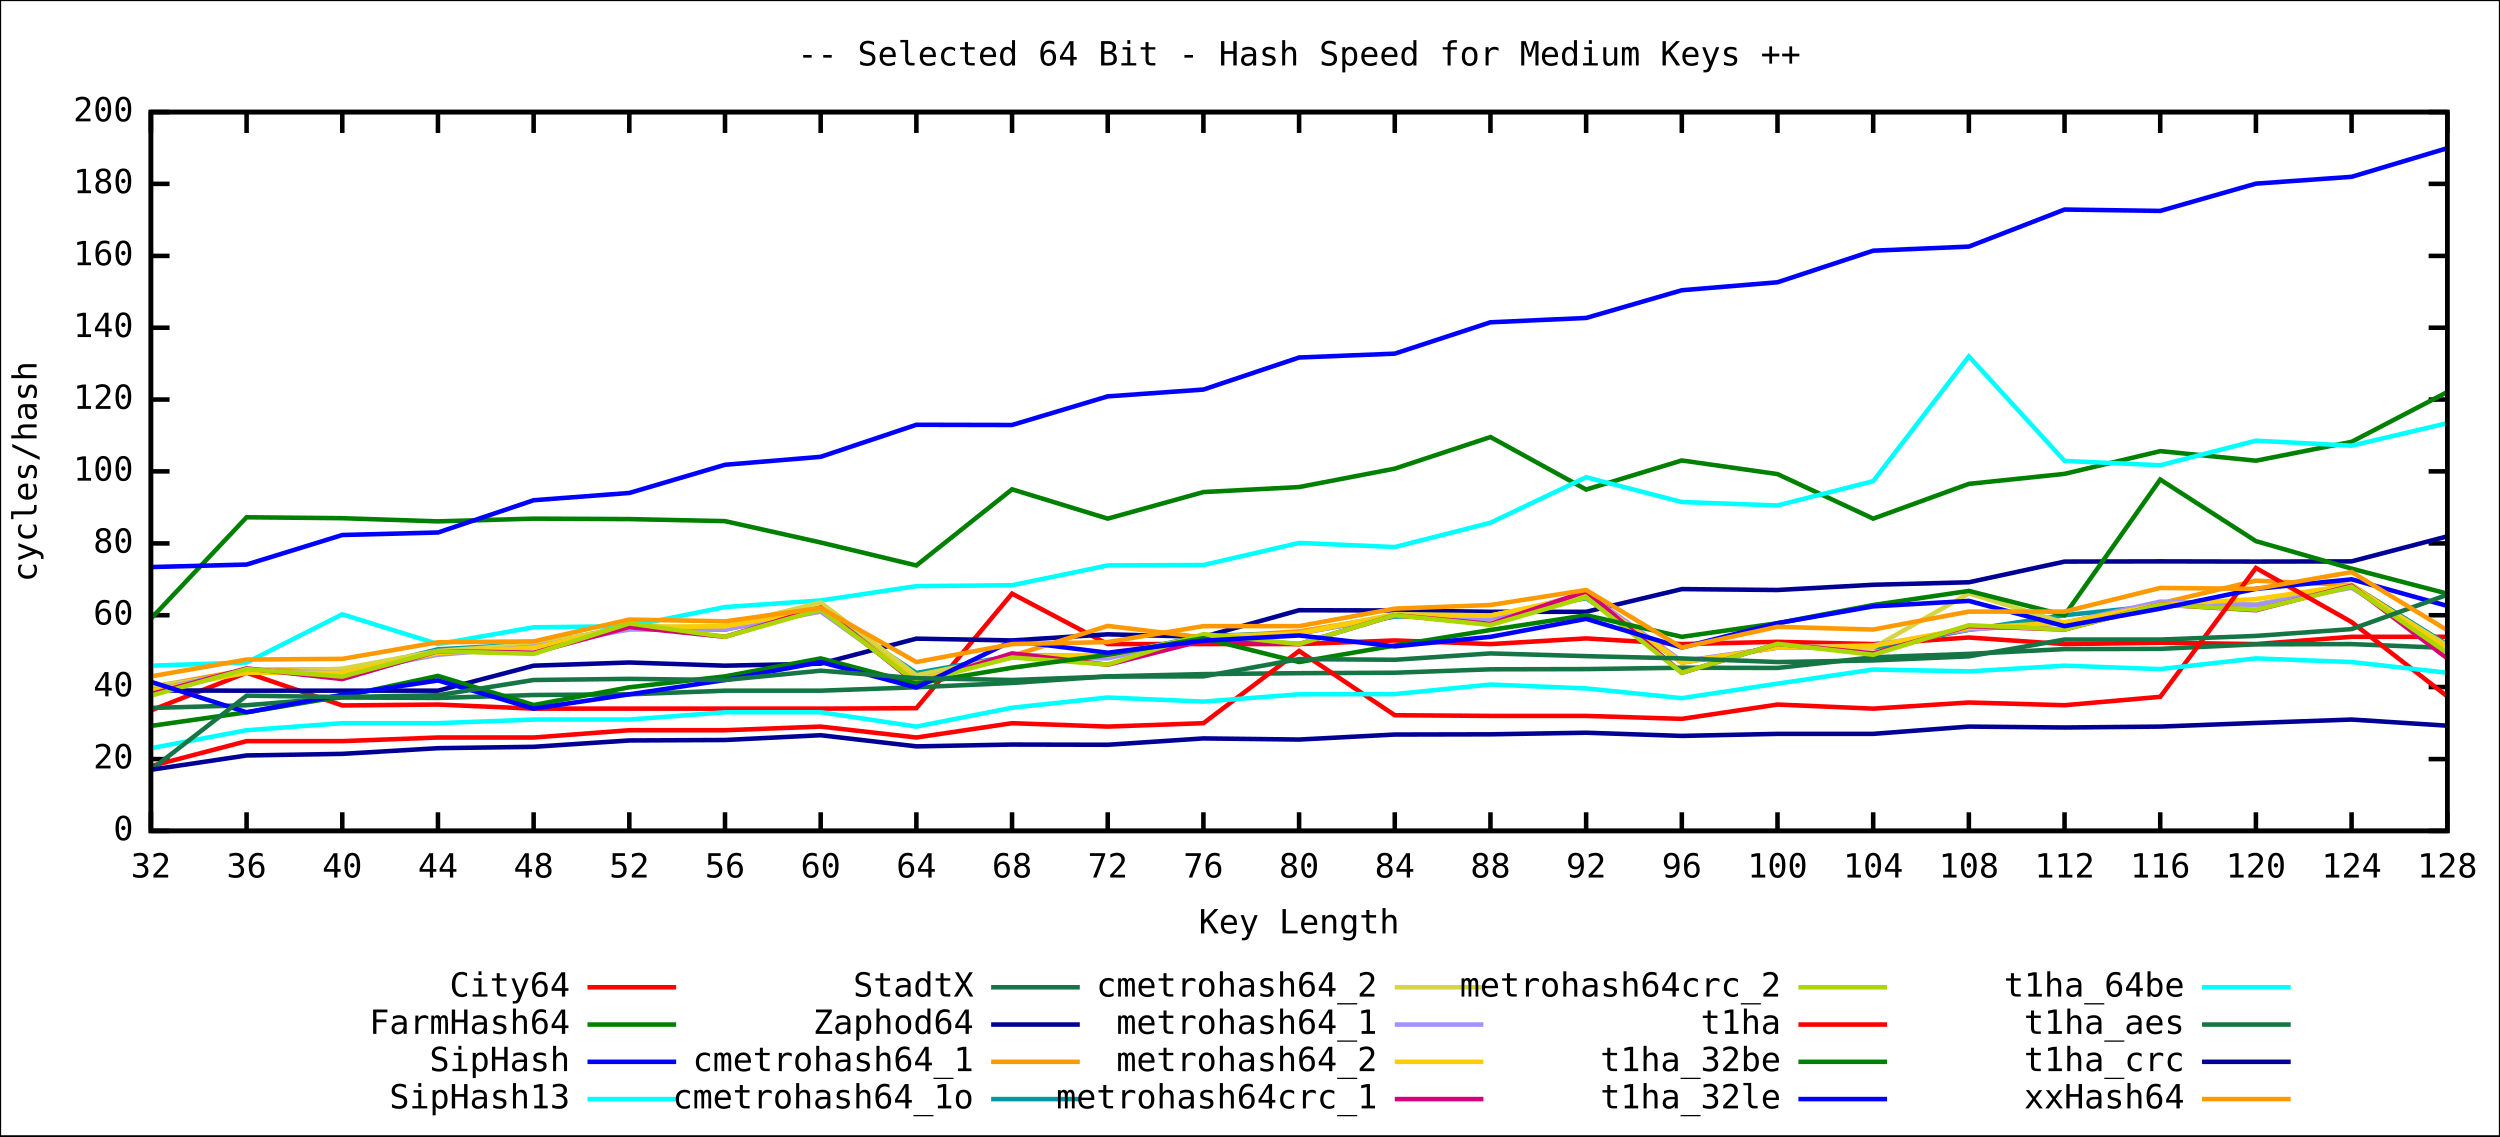
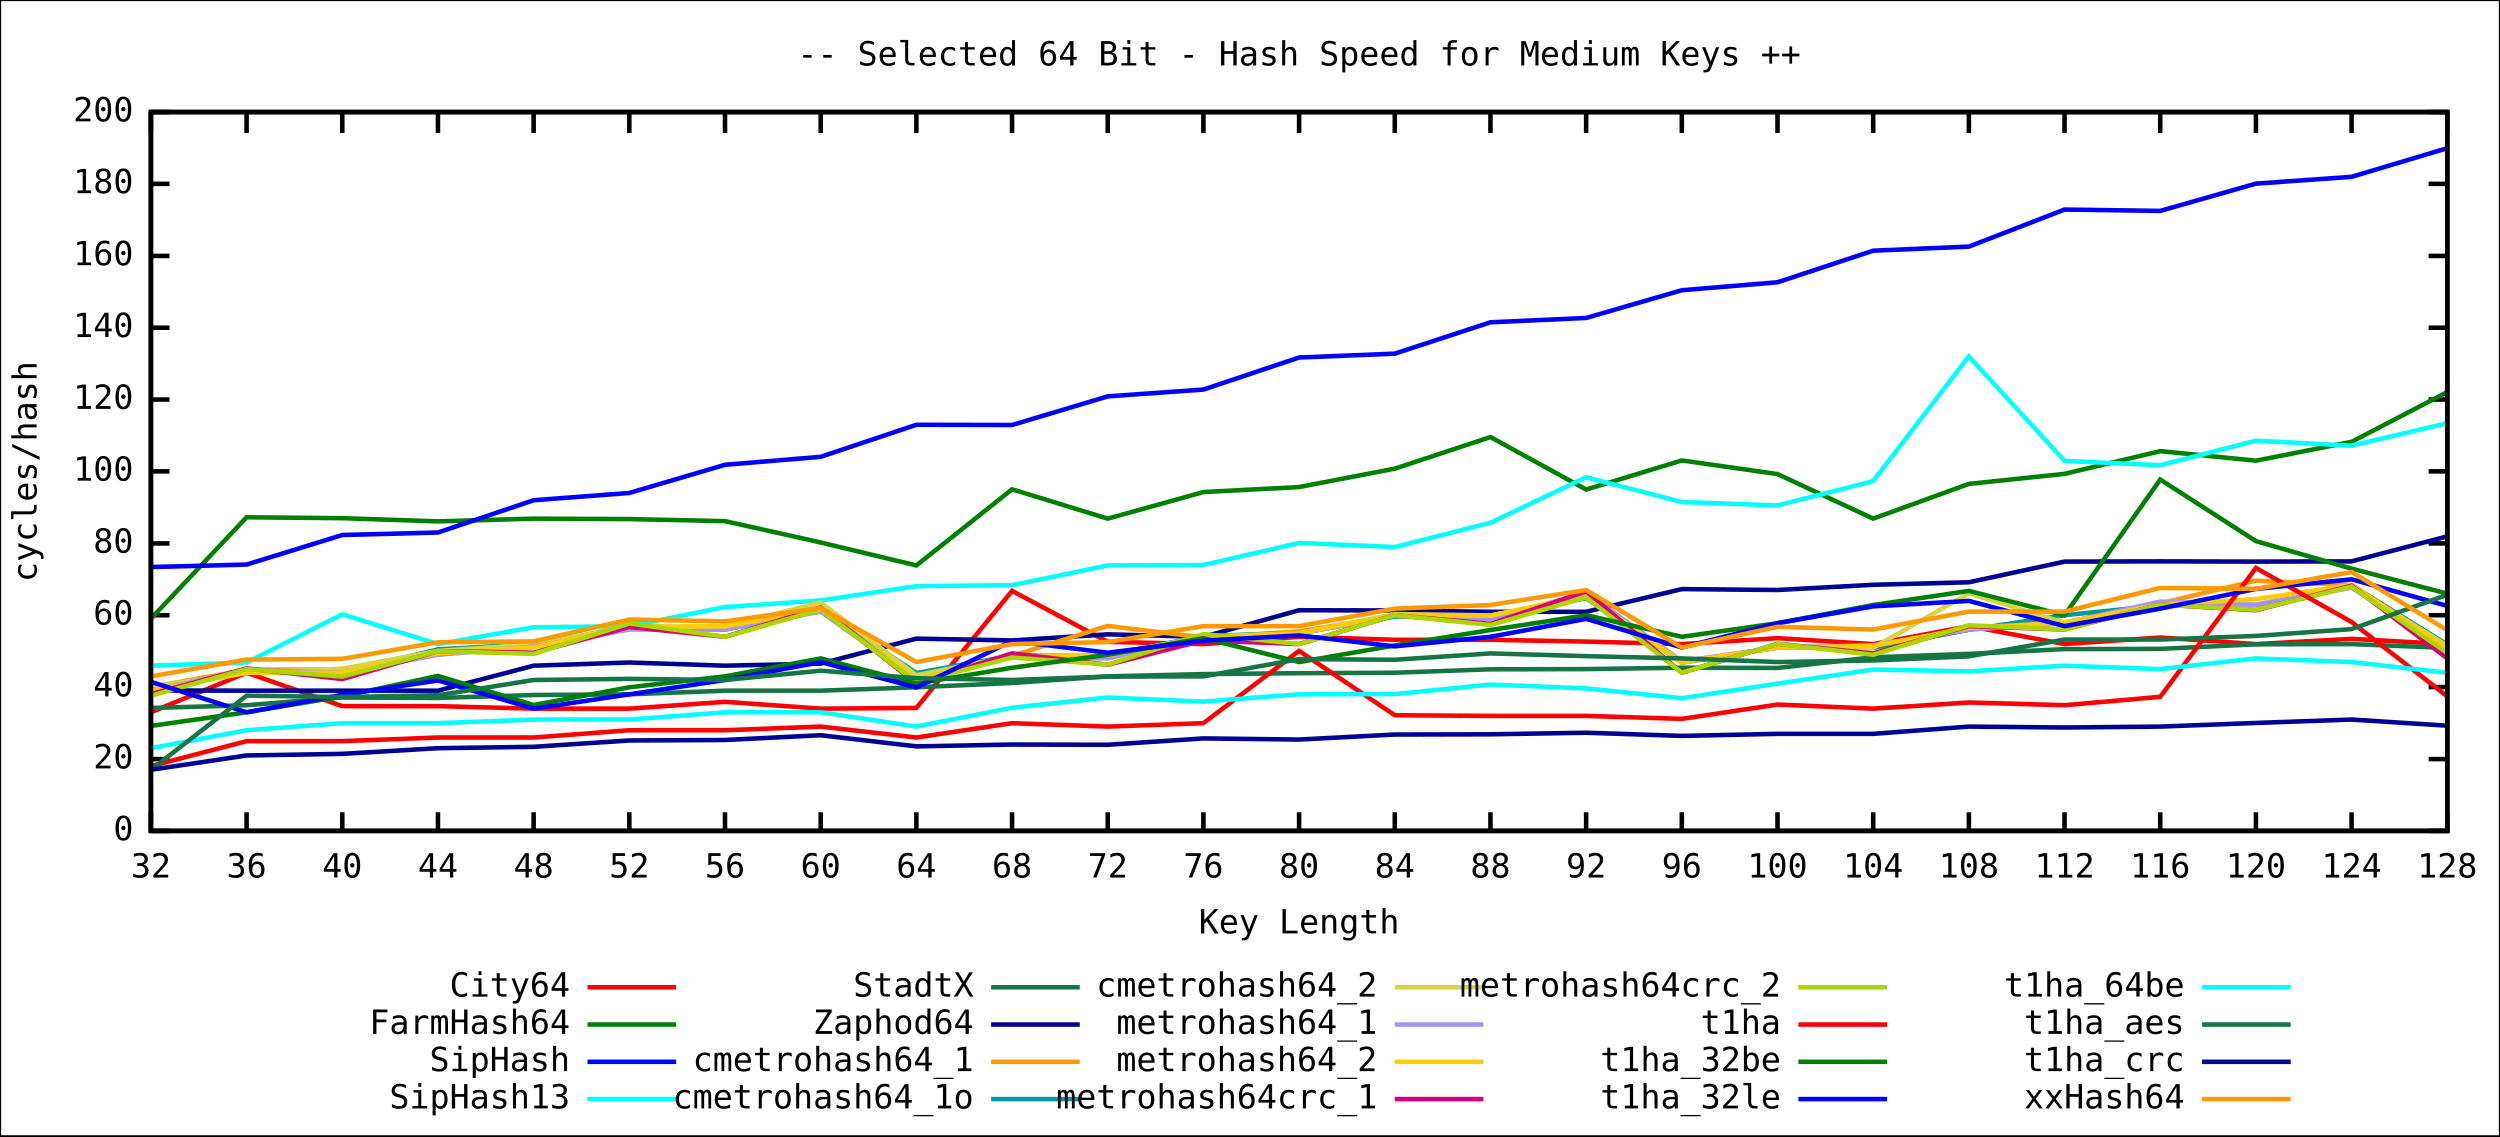
<svg xmlns="http://www.w3.org/2000/svg" xmlns:xlink="http://www.w3.org/1999/xlink" width="1100" height="500" viewBox="0 0 1100 500">
  <rect x="0" y="0" width="1100" height="500" fill="#ffffff" stroke="black" stroke-width="1" />
  <g id="gnuplot_canvas">
    <defs>
      <circle id="gpDot" r="0.5" stroke-width="0.5" />
      <path id="gpPt0" stroke-width="0.244" stroke="currentColor" d="M-1,0 h2 M0,-1 v2" />
      <path id="gpPt1" stroke-width="0.244" stroke="currentColor" d="M-1,-1 L1,1 M1,-1 L-1,1" />
      <path id="gpPt2" stroke-width="0.244" stroke="currentColor" d="M-1,0 L1,0 M0,-1 L0,1 M-1,-1 L1,1 M-1,1 L1,-1" />
      <rect id="gpPt3" stroke-width="0.244" stroke="currentColor" x="-1" y="-1" width="2" height="2" />
      <rect id="gpPt4" stroke-width="0.244" stroke="currentColor" fill="currentColor" x="-1" y="-1" width="2" height="2" />
      <circle id="gpPt5" stroke-width="0.244" stroke="currentColor" cx="0" cy="0" r="1" />
      <use xlink:href="#gpPt5" id="gpPt6" fill="currentColor" stroke="none" />
      <path id="gpPt7" stroke-width="0.244" stroke="currentColor" d="M0,-1.33 L-1.33,0.67 L1.33,0.67 z" />
      <use xlink:href="#gpPt7" id="gpPt8" fill="currentColor" stroke="none" />
      <use xlink:href="#gpPt7" id="gpPt9" stroke="currentColor" transform="rotate(180)" />
      <use xlink:href="#gpPt9" id="gpPt10" fill="currentColor" stroke="none" />
      <use xlink:href="#gpPt3" id="gpPt11" stroke="currentColor" transform="rotate(45)" />
      <use xlink:href="#gpPt11" id="gpPt12" fill="currentColor" stroke="none" />
    </defs>
    <g style="fill:none; color:white; stroke:black; stroke-width:2.00; stroke-linecap:butt; stroke-linejoin:miter">
</g>
    <g style="fill:none; color:black; stroke:currentColor; stroke-width:2.00; stroke-linecap:butt; stroke-linejoin:miter">
      <path stroke="black" d="M66.4,365.6 L74.6,365.6 M1076.8,365.6 L1068.6,365.6  h0.01" />
      <g transform="translate(58.7,369.7)" style="stroke:none; fill:black; font-family:mono; font-size:11.00pt; text-anchor:end">
        <text> 0</text>
      </g>
      <path stroke="black" d="M66.4,334.0 L74.6,334.0 M1076.8,334.0 L1068.6,334.0  h0.01" />
      <g transform="translate(58.7,338.1)" style="stroke:none; fill:black; font-family:mono; font-size:11.00pt; text-anchor:end">
        <text> 20</text>
      </g>
      <path stroke="black" d="M66.4,302.3 L74.6,302.3 M1076.8,302.3 L1068.6,302.3  h0.01" />
      <g transform="translate(58.7,306.4)" style="stroke:none; fill:black; font-family:mono; font-size:11.00pt; text-anchor:end">
        <text> 40</text>
      </g>
      <path stroke="black" d="M66.4,270.7 L74.6,270.7 M1076.8,270.7 L1068.6,270.7  h0.01" />
      <g transform="translate(58.7,274.8)" style="stroke:none; fill:black; font-family:mono; font-size:11.00pt; text-anchor:end">
        <text> 60</text>
      </g>
      <path stroke="black" d="M66.4,239.1 L74.6,239.1 M1076.8,239.1 L1068.6,239.1  h0.01" />
      <g transform="translate(58.7,243.2)" style="stroke:none; fill:black; font-family:mono; font-size:11.00pt; text-anchor:end">
        <text> 80</text>
      </g>
      <path stroke="black" d="M66.4,207.4 L74.6,207.4 M1076.8,207.4 L1068.6,207.4  h0.01" />
      <g transform="translate(58.7,211.5)" style="stroke:none; fill:black; font-family:mono; font-size:11.00pt; text-anchor:end">
        <text> 100</text>
      </g>
      <path stroke="black" d="M66.4,175.8 L74.6,175.8 M1076.8,175.8 L1068.6,175.8  h0.01" />
      <g transform="translate(58.7,179.9)" style="stroke:none; fill:black; font-family:mono; font-size:11.00pt; text-anchor:end">
        <text> 120</text>
      </g>
      <path stroke="black" d="M66.4,144.2 L74.6,144.2 M1076.8,144.2 L1068.6,144.2  h0.01" />
      <g transform="translate(58.7,148.3)" style="stroke:none; fill:black; font-family:mono; font-size:11.00pt; text-anchor:end">
        <text> 140</text>
      </g>
      <path stroke="black" d="M66.4,112.6 L74.6,112.6 M1076.8,112.6 L1068.6,112.6  h0.01" />
      <g transform="translate(58.7,116.7)" style="stroke:none; fill:black; font-family:mono; font-size:11.00pt; text-anchor:end">
        <text> 160</text>
      </g>
      <path stroke="black" d="M66.4,80.9 L74.6,80.9 M1076.8,80.9 L1068.6,80.9  h0.01" />
      <g transform="translate(58.7,85.0)" style="stroke:none; fill:black; font-family:mono; font-size:11.00pt; text-anchor:end">
        <text> 180</text>
      </g>
      <path stroke="black" d="M66.4,49.3 L74.6,49.3 M1076.8,49.3 L1068.6,49.3  h0.01" />
      <g transform="translate(58.7,53.4)" style="stroke:none; fill:black; font-family:mono; font-size:11.00pt; text-anchor:end">
        <text> 200</text>
      </g>
      <path stroke="black" d="M66.4,365.6 L66.4,357.4 M66.4,49.3 L66.4,57.5  h0.01" />
      <g transform="translate(66.4,386.1)" style="stroke:none; fill:black; font-family:mono; font-size:11.00pt; text-anchor:middle">
        <text> 32</text>
      </g>
      <path stroke="black" d="M108.5,365.6 L108.5,357.4 M108.5,49.3 L108.5,57.5  h0.01" />
      <g transform="translate(108.5,386.1)" style="stroke:none; fill:black; font-family:mono; font-size:11.00pt; text-anchor:middle">
        <text> 36</text>
      </g>
      <path stroke="black" d="M150.6,365.6 L150.6,357.4 M150.6,49.3 L150.6,57.5  h0.01" />
      <g transform="translate(150.6,386.1)" style="stroke:none; fill:black; font-family:mono; font-size:11.00pt; text-anchor:middle">
        <text> 40</text>
      </g>
      <path stroke="black" d="M192.7,365.6 L192.7,357.4 M192.7,49.3 L192.7,57.5  h0.01" />
      <g transform="translate(192.7,386.1)" style="stroke:none; fill:black; font-family:mono; font-size:11.00pt; text-anchor:middle">
        <text> 44</text>
      </g>
      <path stroke="black" d="M234.8,365.6 L234.8,357.4 M234.8,49.3 L234.8,57.5  h0.01" />
      <g transform="translate(234.8,386.1)" style="stroke:none; fill:black; font-family:mono; font-size:11.00pt; text-anchor:middle">
        <text> 48</text>
      </g>
      <path stroke="black" d="M276.9,365.6 L276.9,357.4 M276.9,49.3 L276.9,57.5  h0.01" />
      <g transform="translate(276.9,386.1)" style="stroke:none; fill:black; font-family:mono; font-size:11.00pt; text-anchor:middle">
        <text> 52</text>
      </g>
      <path stroke="black" d="M319.0,365.6 L319.0,357.4 M319.0,49.3 L319.0,57.5  h0.01" />
      <g transform="translate(319.0,386.1)" style="stroke:none; fill:black; font-family:mono; font-size:11.00pt; text-anchor:middle">
        <text> 56</text>
      </g>
      <path stroke="black" d="M361.1,365.6 L361.1,357.4 M361.1,49.3 L361.1,57.5  h0.01" />
      <g transform="translate(361.1,386.1)" style="stroke:none; fill:black; font-family:mono; font-size:11.00pt; text-anchor:middle">
        <text> 60</text>
      </g>
      <path stroke="black" d="M403.2,365.6 L403.2,357.4 M403.2,49.3 L403.2,57.5  h0.01" />
      <g transform="translate(403.2,386.1)" style="stroke:none; fill:black; font-family:mono; font-size:11.00pt; text-anchor:middle">
        <text> 64</text>
      </g>
      <path stroke="black" d="M445.3,365.6 L445.3,357.4 M445.3,49.3 L445.3,57.5  h0.01" />
      <g transform="translate(445.3,386.1)" style="stroke:none; fill:black; font-family:mono; font-size:11.00pt; text-anchor:middle">
        <text> 68</text>
      </g>
      <path stroke="black" d="M487.4,365.6 L487.4,357.4 M487.4,49.3 L487.4,57.5  h0.01" />
      <g transform="translate(487.4,386.1)" style="stroke:none; fill:black; font-family:mono; font-size:11.00pt; text-anchor:middle">
        <text> 72</text>
      </g>
      <path stroke="black" d="M529.5,365.6 L529.5,357.4 M529.5,49.3 L529.5,57.5  h0.01" />
      <g transform="translate(529.5,386.1)" style="stroke:none; fill:black; font-family:mono; font-size:11.00pt; text-anchor:middle">
        <text> 76</text>
      </g>
      <path stroke="black" d="M571.6,365.6 L571.6,357.4 M571.6,49.3 L571.6,57.5  h0.01" />
      <g transform="translate(571.6,386.1)" style="stroke:none; fill:black; font-family:mono; font-size:11.00pt; text-anchor:middle">
        <text> 80</text>
      </g>
      <path stroke="black" d="M613.7,365.6 L613.7,357.4 M613.7,49.3 L613.7,57.5  h0.01" />
      <g transform="translate(613.7,386.1)" style="stroke:none; fill:black; font-family:mono; font-size:11.00pt; text-anchor:middle">
        <text> 84</text>
      </g>
      <path stroke="black" d="M655.8,365.6 L655.8,357.4 M655.8,49.3 L655.8,57.5  h0.01" />
      <g transform="translate(655.8,386.1)" style="stroke:none; fill:black; font-family:mono; font-size:11.00pt; text-anchor:middle">
        <text> 88</text>
      </g>
      <path stroke="black" d="M697.9,365.6 L697.9,357.4 M697.9,49.3 L697.9,57.5  h0.01" />
      <g transform="translate(697.9,386.1)" style="stroke:none; fill:black; font-family:mono; font-size:11.00pt; text-anchor:middle">
        <text> 92</text>
      </g>
      <path stroke="black" d="M740.0,365.6 L740.0,357.4 M740.0,49.3 L740.0,57.5  h0.01" />
      <g transform="translate(740.0,386.1)" style="stroke:none; fill:black; font-family:mono; font-size:11.00pt; text-anchor:middle">
        <text> 96</text>
      </g>
      <path stroke="black" d="M782.1,365.6 L782.1,357.4 M782.1,49.3 L782.1,57.5  h0.01" />
      <g transform="translate(782.1,386.1)" style="stroke:none; fill:black; font-family:mono; font-size:11.00pt; text-anchor:middle">
        <text> 100</text>
      </g>
      <path stroke="black" d="M824.2,365.6 L824.2,357.4 M824.2,49.3 L824.2,57.5  h0.01" />
      <g transform="translate(824.2,386.1)" style="stroke:none; fill:black; font-family:mono; font-size:11.00pt; text-anchor:middle">
        <text> 104</text>
      </g>
      <path stroke="black" d="M866.3,365.6 L866.3,357.4 M866.3,49.3 L866.3,57.5  h0.01" />
      <g transform="translate(866.3,386.1)" style="stroke:none; fill:black; font-family:mono; font-size:11.00pt; text-anchor:middle">
        <text> 108</text>
      </g>
      <path stroke="black" d="M908.4,365.6 L908.4,357.4 M908.4,49.3 L908.4,57.5  h0.01" />
      <g transform="translate(908.4,386.1)" style="stroke:none; fill:black; font-family:mono; font-size:11.00pt; text-anchor:middle">
        <text> 112</text>
      </g>
      <path stroke="black" d="M950.5,365.6 L950.5,357.4 M950.5,49.3 L950.5,57.5  h0.01" />
      <g transform="translate(950.5,386.1)" style="stroke:none; fill:black; font-family:mono; font-size:11.00pt; text-anchor:middle">
        <text> 116</text>
      </g>
      <path stroke="black" d="M992.6,365.6 L992.6,357.4 M992.6,49.3 L992.6,57.5  h0.01" />
      <g transform="translate(992.6,386.1)" style="stroke:none; fill:black; font-family:mono; font-size:11.00pt; text-anchor:middle">
        <text> 120</text>
      </g>
      <path stroke="black" d="M1034.7,365.6 L1034.7,357.4 M1034.7,49.3 L1034.7,57.5  h0.01" />
      <g transform="translate(1034.7,386.1)" style="stroke:none; fill:black; font-family:mono; font-size:11.00pt; text-anchor:middle">
        <text> 124</text>
      </g>
      <path stroke="black" d="M1076.8,365.6 L1076.8,357.4 M1076.8,49.3 L1076.8,57.5  h0.01" />
      <g transform="translate(1076.8,386.1)" style="stroke:none; fill:black; font-family:mono; font-size:11.00pt; text-anchor:middle">
        <text> 128</text>
      </g>
      <path stroke="black" d="M66.4,49.3 L66.4,365.6 L1076.8,365.6 L1076.8,49.3 L66.4,49.3 Z  h0.01" />
      <g transform="translate(16.1,207.5) rotate(270)" style="stroke:none; fill:black; font-family:mono; font-size:11.00pt; text-anchor:middle">
        <text>cycles/hash</text>
      </g>
      <g transform="translate(571.6,410.7)" style="stroke:none; fill:black; font-family:mono; font-size:11.00pt; text-anchor:middle">
        <text>Key Length</text>
      </g>
      <g transform="translate(571.6,28.8)" style="stroke:none; fill:black; font-family:mono; font-size:11.00pt; text-anchor:middle">
        <text>
          <a href="Selected_64_Bit.short.svg">--</a> Selected 64 Bit - Hash Speed for Medium Keys <a href="Selected_64_Bit.long.svg">++</a>
        </text>
      </g>
    </g>
    <g id="City64">
      <g style="fill:none; color:red; stroke:currentColor; stroke-width:2.00; stroke-linecap:butt; stroke-linejoin:miter">
        <g visibility="visible">
          <g transform="translate(250.8,438.5)" style="stroke:none; fill:black; font-family:mono; font-size:11.00pt; text-anchor:end">
            <text>City64</text>
          </g>
          <path d="M258.5,434.4 L297.5,434.4  h0.01" />
        </g>
-         <path d="M66.4,312.6 L108.5,296.0 L150.6,310.4 L192.7,310.0 L234.8,311.8 L276.9,311.8 L319.0,311.8 L361.1,311.8    L403.2,311.6 L445.3,261.2 L487.4,283.4 L529.5,283.4 L571.6,283.4 L613.7,281.8 L655.8,283.4 L697.9,280.9    L740.0,283.4 L782.1,282.4 L824.2,283.4 L866.3,280.5 L908.4,283.4 L950.5,282.8 L992.6,283.4 L1034.7,280.2    L1076.8,280.2  h0.01" />
+         <path d="M66.4,313.4 L108.5,296.0 L150.6,310.7 L192.7,310.7 L234.8,311.8 L276.9,311.8 L319.0,308.8 L361.1,311.8    L403.2,311.5 L445.3,260.0 L487.4,282.4 L529.5,283.4 L571.6,280.2 L613.7,281.5 L655.8,281.5 L697.9,282.3    L740.0,283.4 L782.1,280.8 L824.2,283.4 L866.3,275.5 L908.4,283.4 L950.5,280.5 L992.6,283.4 L1034.7,281.1    L1076.8,283.4  h0.01" />
      </g>
    </g>
    <g id="FarmHash64">
      <g style="fill:none; color:green; stroke:currentColor; stroke-width:2.00; stroke-linecap:butt; stroke-linejoin:miter">
        <g visibility="visible">
          <g transform="translate(250.8,454.9)" style="stroke:none; fill:black; font-family:mono; font-size:11.00pt; text-anchor:end">
            <text>FarmHash64</text>
          </g>
          <path d="M258.5,450.8 L297.5,450.8  h0.01" />
        </g>
        <path d="M66.4,272.2 L108.5,227.6 L150.6,228.0 L192.7,229.4 L234.8,228.2 L276.9,228.4 L319.0,229.3 L361.1,238.7    L403.2,248.8 L445.3,215.3 L487.4,228.2 L529.5,216.5 L571.6,214.3 L613.7,206.2 L655.8,192.3 L697.9,215.4    L740.0,202.6 L782.1,208.6 L824.2,228.2 L866.3,212.9 L908.4,208.5 L950.5,198.5 L992.6,202.7 L1034.7,194.4    L1076.8,172.5  h0.01" />
      </g>
    </g>
    <g id="SipHash">
      <g style="fill:none; color:blue; stroke:currentColor; stroke-width:2.00; stroke-linecap:butt; stroke-linejoin:miter">
        <g visibility="visible">
          <g transform="translate(250.8,471.3)" style="stroke:none; fill:black; font-family:mono; font-size:11.00pt; text-anchor:end">
            <text>SipHash</text>
          </g>
          <path d="M258.5,467.2 L297.5,467.2  h0.01" />
        </g>
        <path d="M66.4,249.5 L108.5,248.4 L150.6,235.4 L192.7,234.3 L234.8,220.1 L276.9,216.9 L319.0,204.5 L361.1,201.0    L403.2,186.9 L445.3,187.0 L487.4,174.4 L529.5,171.4 L571.6,157.3 L613.7,155.6 L655.8,141.8 L697.9,139.9    L740.0,127.7 L782.1,124.2 L824.2,110.3 L866.3,108.5 L908.4,92.2 L950.5,92.8 L992.6,80.8 L1034.7,77.8    L1076.8,65.2  h0.01" />
      </g>
    </g>
    <g id="SipHash13">
      <g style="fill:none; color:cyan; stroke:currentColor; stroke-width:2.00; stroke-linecap:butt; stroke-linejoin:miter">
        <g visibility="visible">
          <g transform="translate(250.8,487.7)" style="stroke:none; fill:black; font-family:mono; font-size:11.00pt; text-anchor:end">
            <text>SipHash13</text>
          </g>
          <path d="M258.5,483.6 L297.5,483.6  h0.01" />
        </g>
        <path d="M66.4,292.9 L108.5,291.5 L150.6,270.3 L192.7,283.4 L234.8,276.0 L276.9,275.5 L319.0,267.1 L361.1,264.2    L403.2,257.9 L445.3,257.5 L487.4,248.8 L529.5,248.6 L571.6,238.9 L613.7,240.7 L655.8,230.0 L697.9,210.0    L740.0,220.9 L782.1,222.4 L824.2,211.7 L866.3,156.8 L908.4,202.8 L950.5,204.7 L992.6,193.9 L1034.7,196.1    L1076.8,186.2  h0.01" />
      </g>
    </g>
    <g id="StadtX">
      <g style="fill:none; color:#157545; stroke:currentColor; stroke-width:2.00; stroke-linecap:butt; stroke-linejoin:miter">
        <g visibility="visible">
          <g transform="translate(428.4,438.5)" style="stroke:none; fill:black; font-family:mono; font-size:11.00pt; text-anchor:end">
            <text>StadtX</text>
          </g>
          <path d="M436.1,434.4 L475.1,434.4  h0.01" />
        </g>
        <path d="M66.4,311.5 L108.5,310.3 L150.6,306.9 L192.7,307.1 L234.8,305.8 L276.9,305.5 L319.0,303.9 L361.1,303.9    L403.2,302.4 L445.3,300.5 L487.4,297.6 L529.5,296.6 L571.6,296.2 L613.7,296.0 L655.8,294.5 L697.9,294.4    L740.0,293.8 L782.1,293.9 L824.2,289.2 L866.3,287.7 L908.4,285.6 L950.5,285.5 L992.6,283.5 L1034.7,283.4    L1076.8,285.1  h0.01" />
      </g>
    </g>
    <g id="Zaphod64">
      <g style="fill:none; color:#000094; stroke:currentColor; stroke-width:2.00; stroke-linecap:butt; stroke-linejoin:miter">
        <g visibility="visible">
          <g transform="translate(428.4,454.9)" style="stroke:none; fill:black; font-family:mono; font-size:11.00pt; text-anchor:end">
            <text>Zaphod64</text>
          </g>
          <path d="M436.1,450.8 L475.1,450.8  h0.01" />
        </g>
        <path d="M66.4,303.8 L108.5,303.9 L150.6,303.9 L192.7,303.9 L234.8,292.9 L276.9,291.5 L319.0,292.9 L361.1,292.0    L403.2,281.0 L445.3,281.8 L487.4,279.1 L529.5,280.2 L571.6,268.5 L613.7,268.6 L655.8,269.2 L697.9,269.2    L740.0,259.2 L782.1,259.6 L824.2,257.3 L866.3,256.2 L908.4,247.1 L950.5,247.0 L992.6,247.1 L1034.7,247.0    L1076.8,236.0  h0.01" />
      </g>
    </g>
    <g id="cmetrohash64_1">
      <g style="fill:none; color:#FF9900; stroke:currentColor; stroke-width:2.00; stroke-linecap:butt; stroke-linejoin:miter">
        <g visibility="visible">
          <g transform="translate(428.4,471.3)" style="stroke:none; fill:black; font-family:mono; font-size:11.00pt; text-anchor:end">
            <text>cmetrohash64_1</text>
          </g>
          <path d="M436.1,467.2 L475.1,467.2  h0.01" />
        </g>
        <path d="M66.4,302.3 L108.5,294.7 L150.6,294.5 L192.7,286.5 L234.8,284.5 L276.9,275.1 L319.0,277.0 L361.1,267.2    L403.2,297.7 L445.3,288.6 L487.4,275.4 L529.5,280.5 L571.6,277.8 L613.7,270.9 L655.8,271.4 L697.9,262.2    L740.0,291.6 L782.1,284.9 L824.2,285.2 L866.3,277.0 L908.4,273.9 L950.5,265.5 L992.6,255.5 L1034.7,257.4    L1076.8,283.9  h0.01" />
      </g>
    </g>
    <g id="cmetrohash64_1o">
      <g style="fill:none; color:#0099A1; stroke:currentColor; stroke-width:2.00; stroke-linecap:butt; stroke-linejoin:miter">
        <g visibility="visible">
          <g transform="translate(428.4,487.7)" style="stroke:none; fill:black; font-family:mono; font-size:11.00pt; text-anchor:end">
            <text>cmetrohash64_1o</text>
          </g>
          <path d="M436.1,483.6 L475.1,483.6  h0.01" />
        </g>
        <path d="M66.4,302.3 L108.5,296.0 L150.6,296.0 L192.7,285.7 L234.8,283.4 L276.9,276.2 L319.0,277.0 L361.1,268.1    L403.2,296.1 L445.3,288.5 L487.4,288.3 L529.5,279.8 L571.6,278.6 L613.7,271.3 L655.8,270.9 L697.9,263.2    L740.0,291.4 L782.1,284.9 L824.2,285.0 L866.3,277.1 L908.4,270.7 L950.5,266.4 L992.6,266.1 L1034.7,257.6    L1076.8,283.6  h0.01" />
      </g>
    </g>
    <g id="cmetrohash64_2">
      <g style="fill:none; color:#D6D645; stroke:currentColor; stroke-width:2.00; stroke-linecap:butt; stroke-linejoin:miter">
        <g visibility="visible">
          <g transform="translate(606.0,438.5)" style="stroke:none; fill:black; font-family:mono; font-size:11.00pt; text-anchor:end">
            <text>cmetrohash64_2</text>
          </g>
          <path d="M613.7,434.4 L652.7,434.4  h0.01" />
        </g>
        <path d="M66.4,302.1 L108.5,296.0 L150.6,294.2 L192.7,286.4 L234.8,283.5 L276.9,275.9 L319.0,275.5 L361.1,265.1    L403.2,297.1 L445.3,288.7 L487.4,288.1 L529.5,280.4 L571.6,278.6 L613.7,270.2 L655.8,270.8 L697.9,262.8    L740.0,291.5 L782.1,284.9 L824.2,285.0 L866.3,261.1 L908.4,274.0 L950.5,266.0 L992.6,266.0 L1034.7,258.1    L1076.8,284.1  h0.01" />
      </g>
    </g>
    <g id="metrohash64_1">
      <g style="fill:none; color:#A391FF; stroke:currentColor; stroke-width:2.00; stroke-linecap:butt; stroke-linejoin:miter">
        <g visibility="visible">
          <g transform="translate(606.0,454.9)" style="stroke:none; fill:black; font-family:mono; font-size:11.00pt; text-anchor:end">
            <text>metrohash64_1</text>
          </g>
          <path d="M613.7,450.8 L652.7,450.8  h0.01" />
        </g>
        <path d="M66.4,303.9 L108.5,294.9 L150.6,296.0 L192.7,288.1 L234.8,284.5 L276.9,277.0 L319.0,277.0 L361.1,269.1    L403.2,299.2 L445.3,289.0 L487.4,289.7 L529.5,280.2 L571.6,278.8 L613.7,270.9 L655.8,272.3 L697.9,260.9    L740.0,290.9 L782.1,284.9 L824.2,283.9 L866.3,277.0 L908.4,274.1 L950.5,264.7 L992.6,266.2 L1034.7,258.6    L1076.8,285.3  h0.01" />
      </g>
    </g>
    <g id="metrohash64_2">
      <g style="fill:none; color:#FFCC00; stroke:currentColor; stroke-width:2.00; stroke-linecap:butt; stroke-linejoin:miter">
        <g visibility="visible">
          <g transform="translate(606.0,471.3)" style="stroke:none; fill:black; font-family:mono; font-size:11.00pt; text-anchor:end">
            <text>metrohash64_2</text>
          </g>
          <path d="M613.7,467.2 L652.7,467.2  h0.01" />
        </g>
        <path d="M66.4,303.9 L108.5,296.0 L150.6,296.0 L192.7,287.4 L234.8,284.9 L276.9,276.0 L319.0,275.6 L361.1,268.2    L403.2,299.2 L445.3,289.3 L487.4,288.4 L529.5,280.2 L571.6,278.6 L613.7,270.7 L655.8,270.9 L697.9,261.9    L740.0,291.4 L782.1,284.9 L824.2,284.2 L866.3,276.3 L908.4,273.9 L950.5,266.0 L992.6,263.6 L1034.7,257.4    L1076.8,285.3  h0.01" />
      </g>
    </g>
    <g id="metrohash64crc_1">
      <g style="fill:none; color:#D60078; stroke:currentColor; stroke-width:2.00; stroke-linecap:butt; stroke-linejoin:miter">
        <g visibility="visible">
          <g transform="translate(606.0,487.7)" style="stroke:none; fill:black; font-family:mono; font-size:11.00pt; text-anchor:end">
            <text>metrohash64crc_1</text>
          </g>
          <path d="M613.7,483.6 L652.7,483.6  h0.01" />
        </g>
        <path d="M66.4,305.4 L108.5,294.1 L150.6,298.8 L192.7,286.5 L234.8,287.2 L276.9,275.9 L319.0,280.2 L361.1,267.4    L403.2,300.8 L445.3,287.5 L487.4,292.5 L529.5,281.8 L571.6,283.4 L613.7,270.7 L655.8,274.5 L697.9,260.2    L740.0,296.0 L782.1,283.3 L824.2,287.5 L866.3,275.5 L908.4,277.0 L950.5,266.0 L992.6,268.5 L1034.7,257.7    L1076.8,289.7  h0.01" />
      </g>
    </g>
    <g id="metrohash64crc_2">
      <g style="fill:none; color:#ABD600; stroke:currentColor; stroke-width:2.00; stroke-linecap:butt; stroke-linejoin:miter">
        <g visibility="visible">
          <g transform="translate(783.6,438.5)" style="stroke:none; fill:black; font-family:mono; font-size:11.00pt; text-anchor:end">
            <text>metrohash64crc_2</text>
          </g>
          <path d="M791.3,434.4 L830.3,434.4  h0.01" />
        </g>
        <path d="M66.4,306.1 L108.5,294.4 L150.6,297.7 L192.7,286.5 L234.8,287.7 L276.9,274.3 L319.0,280.2 L361.1,268.2    L403.2,300.2 L445.3,289.3 L487.4,292.4 L529.5,279.0 L571.6,283.4 L613.7,270.7 L655.8,275.0 L697.9,262.8    L740.0,296.0 L782.1,283.3 L824.2,288.1 L866.3,275.1 L908.4,277.0 L950.5,266.0 L992.6,268.3 L1034.7,258.1    L1076.8,287.3  h0.01" />
      </g>
    </g>
    <g id="t1ha">
      <g style="fill:none; color:red; stroke:currentColor; stroke-width:2.00; stroke-linecap:butt; stroke-linejoin:miter">
        <g visibility="visible">
          <g transform="translate(783.6,454.9)" style="stroke:none; fill:black; font-family:mono; font-size:11.00pt; text-anchor:end">
            <text>t1ha</text>
          </g>
          <path d="M791.3,450.8 L830.3,450.8  h0.01" />
        </g>
        <path d="M66.4,337.1 L108.5,326.1 L150.6,326.1 L192.7,324.5 L234.8,324.5 L276.9,321.3 L319.0,321.3 L361.1,319.7    L403.2,324.5 L445.3,318.2 L487.4,319.7 L529.5,318.2 L571.6,286.4 L613.7,314.7 L655.8,315.0 L697.9,315.0    L740.0,316.3 L782.1,310.0 L824.2,311.8 L866.3,309.1 L908.4,310.3 L950.5,306.6 L992.6,249.9 L1034.7,273.7    L1076.8,306.4  h0.01" />
      </g>
    </g>
    <g id="t1ha_32be">
      <g style="fill:none; color:green; stroke:currentColor; stroke-width:2.00; stroke-linecap:butt; stroke-linejoin:miter">
        <g visibility="visible">
          <g transform="translate(783.6,471.3)" style="stroke:none; fill:black; font-family:mono; font-size:11.00pt; text-anchor:end">
            <text>t1ha_32be</text>
          </g>
          <path d="M791.3,467.2 L830.3,467.2  h0.01" />
        </g>
        <path d="M66.4,319.4 L108.5,313.4 L150.6,306.4 L192.7,297.4 L234.8,310.2 L276.9,302.4 L319.0,297.6 L361.1,289.7    L403.2,300.8 L445.3,293.8 L487.4,288.1 L529.5,280.8 L571.6,291.3 L613.7,284.0 L655.8,277.2 L697.9,270.7    L740.0,280.2 L782.1,274.2 L824.2,266.2 L866.3,260.0 L908.4,270.7 L950.5,211.0 L992.6,238.1 L1034.7,250.2    L1076.8,261.2  h0.01" />
      </g>
    </g>
    <g id="t1ha_32le">
      <g style="fill:none; color:blue; stroke:currentColor; stroke-width:2.00; stroke-linecap:butt; stroke-linejoin:miter">
        <g visibility="visible">
          <g transform="translate(783.6,487.7)" style="stroke:none; fill:black; font-family:mono; font-size:11.00pt; text-anchor:end">
            <text>t1ha_32le</text>
          </g>
          <path d="M791.3,483.6 L830.3,483.6  h0.01" />
        </g>
        <path d="M66.4,300.0 L108.5,313.4 L150.6,305.7 L192.7,299.4 L234.8,311.8 L276.9,305.5 L319.0,299.2 L361.1,291.3    L403.2,302.5 L445.3,282.0 L487.4,287.2 L529.5,281.9 L571.6,279.6 L613.7,284.4 L655.8,280.2 L697.9,272.3    L740.0,284.9 L782.1,274.2 L824.2,266.8 L866.3,264.4 L908.4,275.5 L950.5,267.8 L992.6,259.1 L1034.7,254.9    L1076.8,266.6  h0.01" />
      </g>
    </g>
    <g id="t1ha_64be">
      <g style="fill:none; color:cyan; stroke:currentColor; stroke-width:2.00; stroke-linecap:butt; stroke-linejoin:miter">
        <g visibility="visible">
          <g transform="translate(961.2,438.5)" style="stroke:none; fill:black; font-family:mono; font-size:11.00pt; text-anchor:end">
            <text>t1ha_64be</text>
          </g>
          <path d="M968.9,434.4 L1007.9,434.4  h0.01" />
        </g>
        <path d="M66.4,329.2 L108.5,321.3 L150.6,318.2 L192.7,318.2 L234.8,316.6 L276.9,316.6 L319.0,313.4 L361.1,313.4    L403.2,319.7 L445.3,311.4 L487.4,306.9 L529.5,308.7 L571.6,305.5 L613.7,305.4 L655.8,301.2 L697.9,302.9    L740.0,307.2 L782.1,300.8 L824.2,294.6 L866.3,295.4 L908.4,292.9 L950.5,294.4 L992.6,289.7 L1034.7,291.3    L1076.8,296.0  h0.01" />
      </g>
    </g>
    <g id="t1ha_aes">
      <g style="fill:none; color:#157545; stroke:currentColor; stroke-width:2.00; stroke-linecap:butt; stroke-linejoin:miter">
        <g visibility="visible">
          <g transform="translate(961.2,454.9)" style="stroke:none; fill:black; font-family:mono; font-size:11.00pt; text-anchor:end">
            <text>t1ha_aes</text>
          </g>
          <path d="M968.9,450.8 L1007.9,450.8  h0.01" />
        </g>
        <path d="M66.4,338.7 L108.5,306.1 L150.6,306.7 L192.7,305.9 L234.8,299.2 L276.9,298.7 L319.0,299.2 L361.1,295.1    L403.2,298.4 L445.3,299.2 L487.4,297.7 L529.5,297.6 L571.6,290.0 L613.7,290.3 L655.8,287.5 L697.9,288.7    L740.0,289.7 L782.1,291.3 L824.2,290.6 L866.3,288.8 L908.4,281.4 L950.5,281.4 L992.6,279.8 L1034.7,276.8    L1076.8,261.7  h0.01" />
      </g>
    </g>
    <g id="t1ha_crc">
      <g style="fill:none; color:#000094; stroke:currentColor; stroke-width:2.00; stroke-linecap:butt; stroke-linejoin:miter">
        <g visibility="visible">
          <g transform="translate(961.2,471.3)" style="stroke:none; fill:black; font-family:mono; font-size:11.00pt; text-anchor:end">
            <text>t1ha_crc</text>
          </g>
          <path d="M968.9,467.2 L1007.9,467.2  h0.01" />
        </g>
        <path d="M66.4,338.7 L108.5,332.4 L150.6,331.7 L192.7,329.2 L234.8,328.6 L276.9,325.8 L319.0,325.6 L361.1,323.5    L403.2,328.4 L445.3,327.6 L487.4,327.7 L529.5,324.9 L571.6,325.4 L613.7,323.2 L655.8,323.1 L697.9,322.4    L740.0,323.8 L782.1,322.9 L824.2,322.9 L866.3,319.7 L908.4,320.1 L950.5,319.7 L992.6,318.1 L1034.7,316.6    L1076.8,319.3  h0.01" />
      </g>
    </g>
    <g id="xxHash64">
      <g style="fill:none; color:#FF9900; stroke:currentColor; stroke-width:2.00; stroke-linecap:butt; stroke-linejoin:miter">
        <g visibility="visible">
          <g transform="translate(961.2,487.7)" style="stroke:none; fill:black; font-family:mono; font-size:11.00pt; text-anchor:end">
            <text>xxHash64</text>
          </g>
          <path d="M968.9,483.6 L1007.9,483.6  h0.01" />
        </g>
        <path d="M66.4,297.6 L108.5,290.2 L150.6,289.9 L192.7,282.6 L234.8,282.2 L276.9,272.6 L319.0,273.4 L361.1,267.5    L403.2,291.3 L445.3,283.4 L487.4,282.5 L529.5,275.5 L571.6,275.5 L613.7,267.8 L655.8,266.2 L697.9,259.6    L740.0,284.9 L782.1,275.8 L824.2,277.0 L866.3,269.1 L908.4,269.1 L950.5,258.7 L992.6,259.1 L1034.7,251.7    L1076.8,277.3  h0.01" />
      </g>
    </g>
    <g style="fill:none; color:black; stroke:currentColor; stroke-width:2.00; stroke-linecap:butt; stroke-linejoin:miter">
      <path stroke="black" d="M66.4,49.3 L66.4,365.6 L1076.8,365.6 L1076.8,49.3 L66.4,49.3 Z  h0.01" />
    </g>
  </g>
  <text id="coord_text" text-anchor="start" pointer-events="none" font-size="12" font-family="Arial" visibility="hidden"> </text>
</svg>
